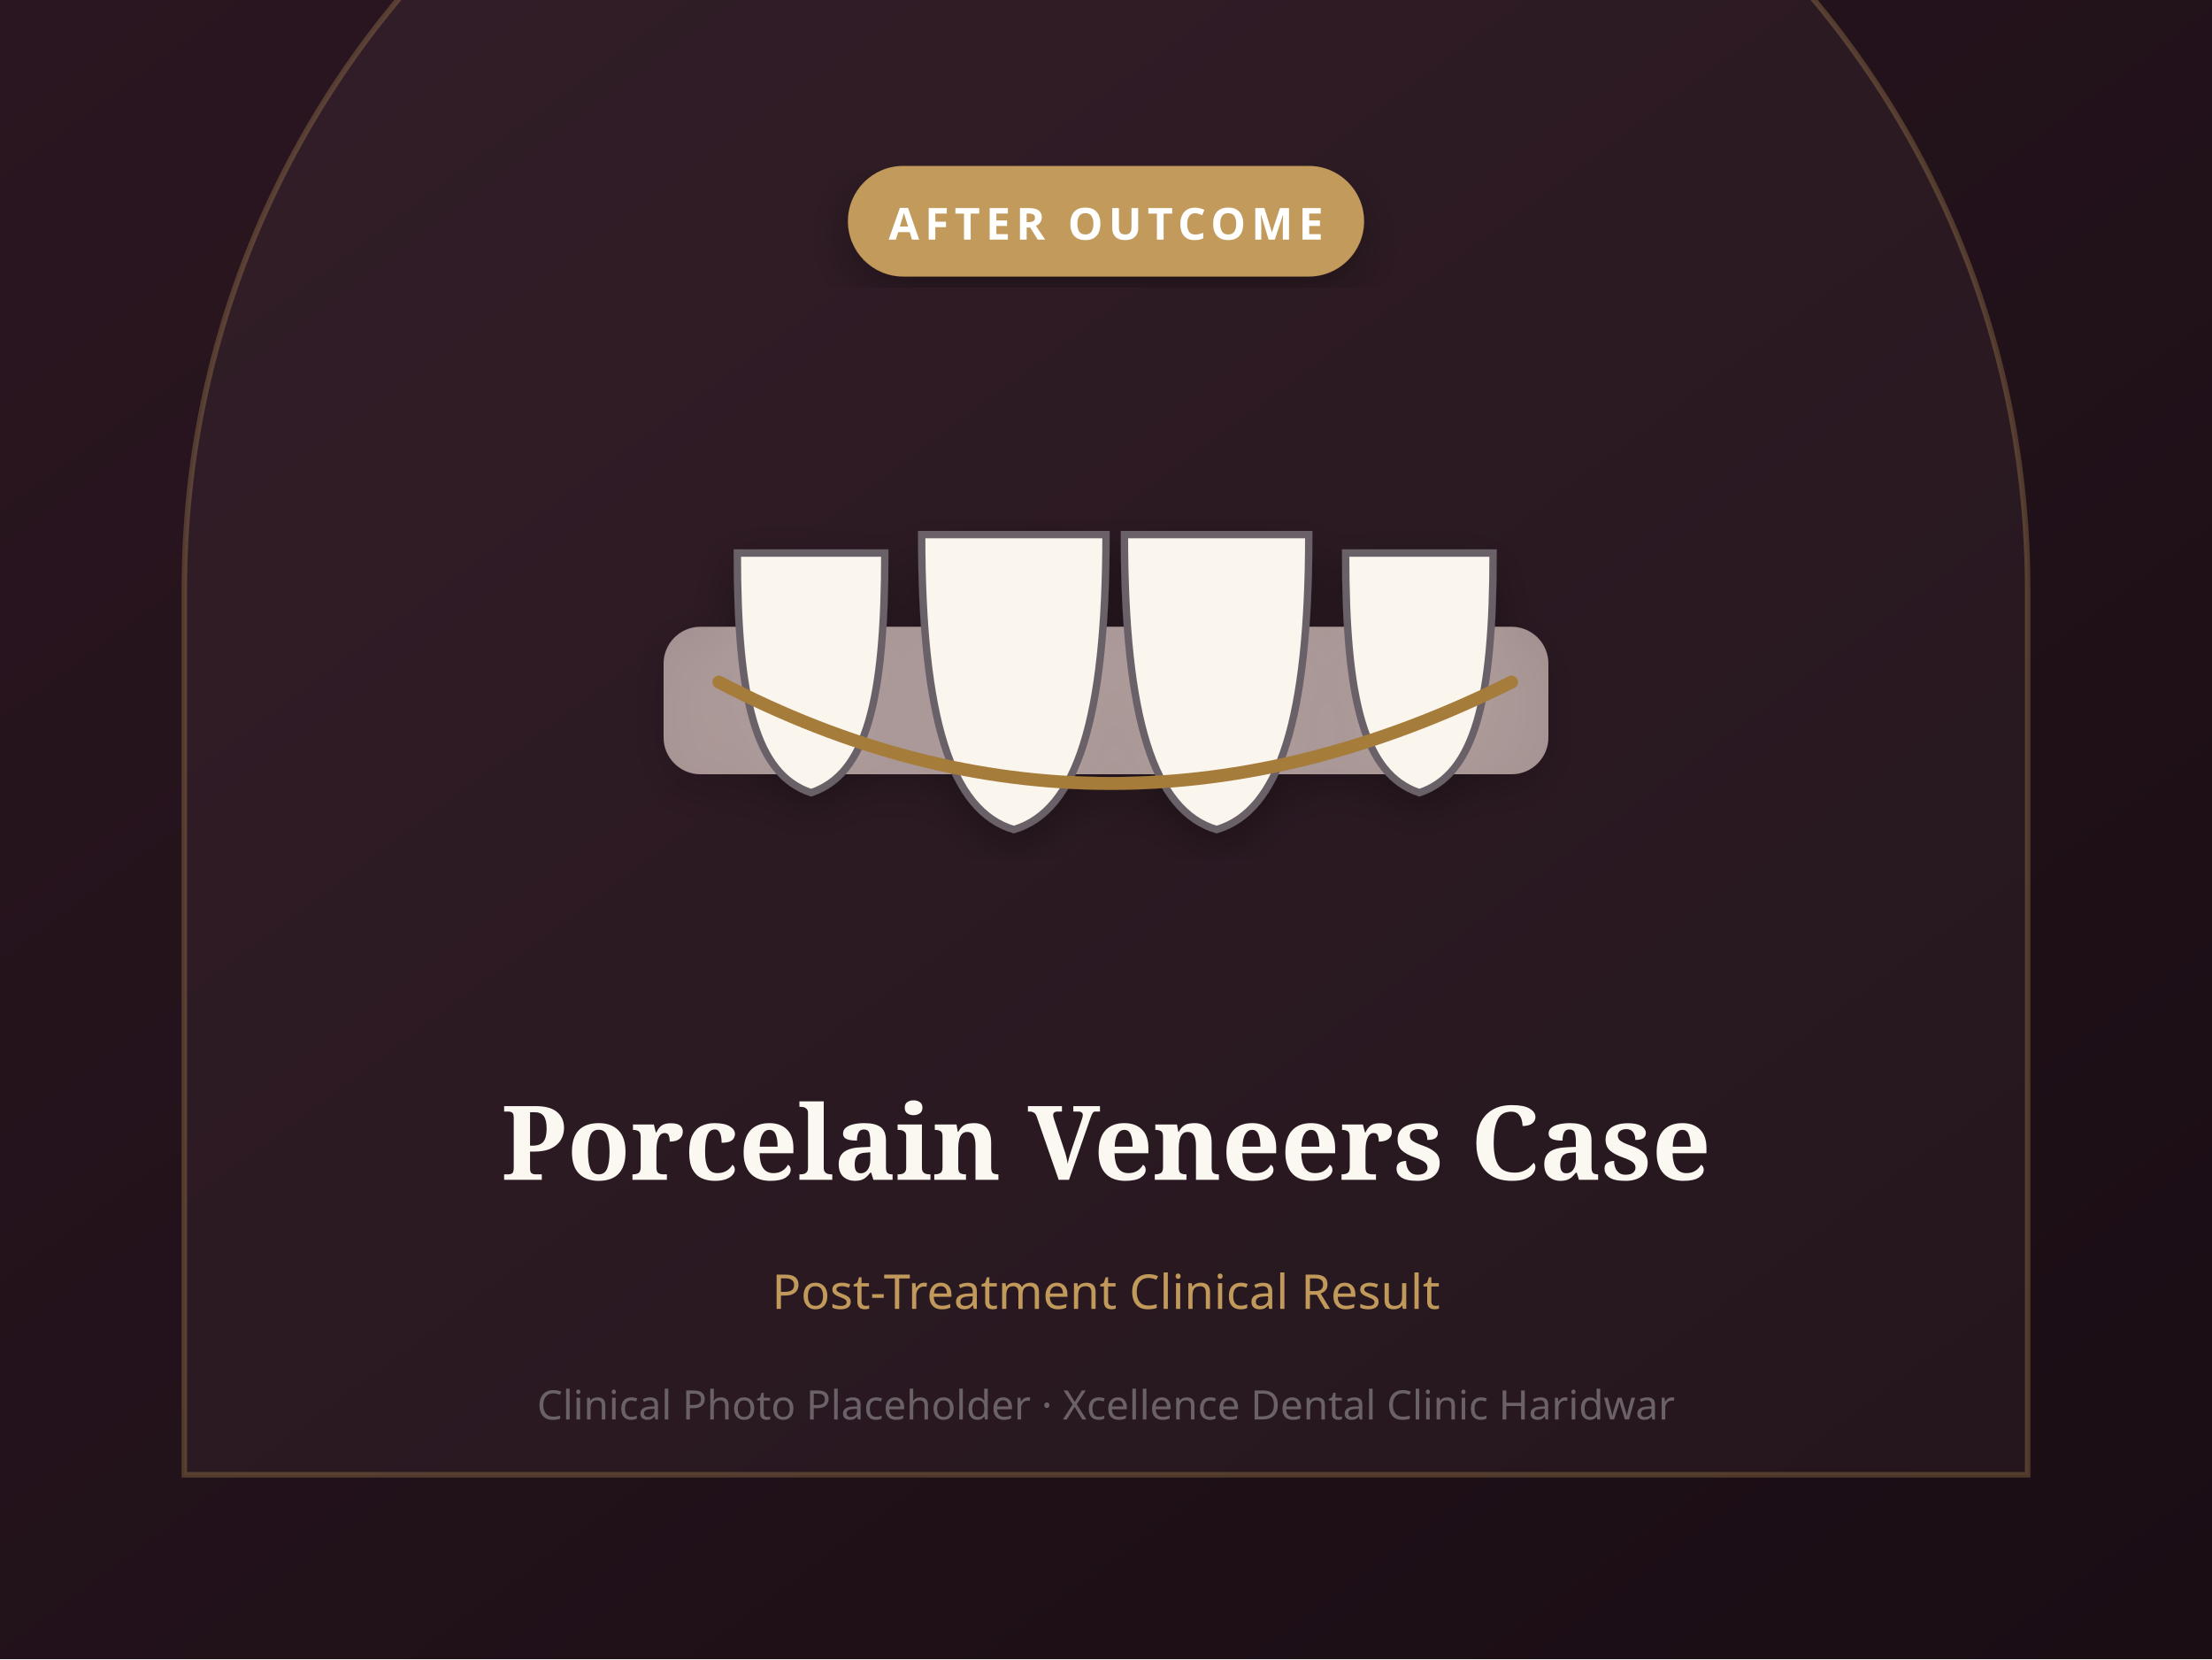
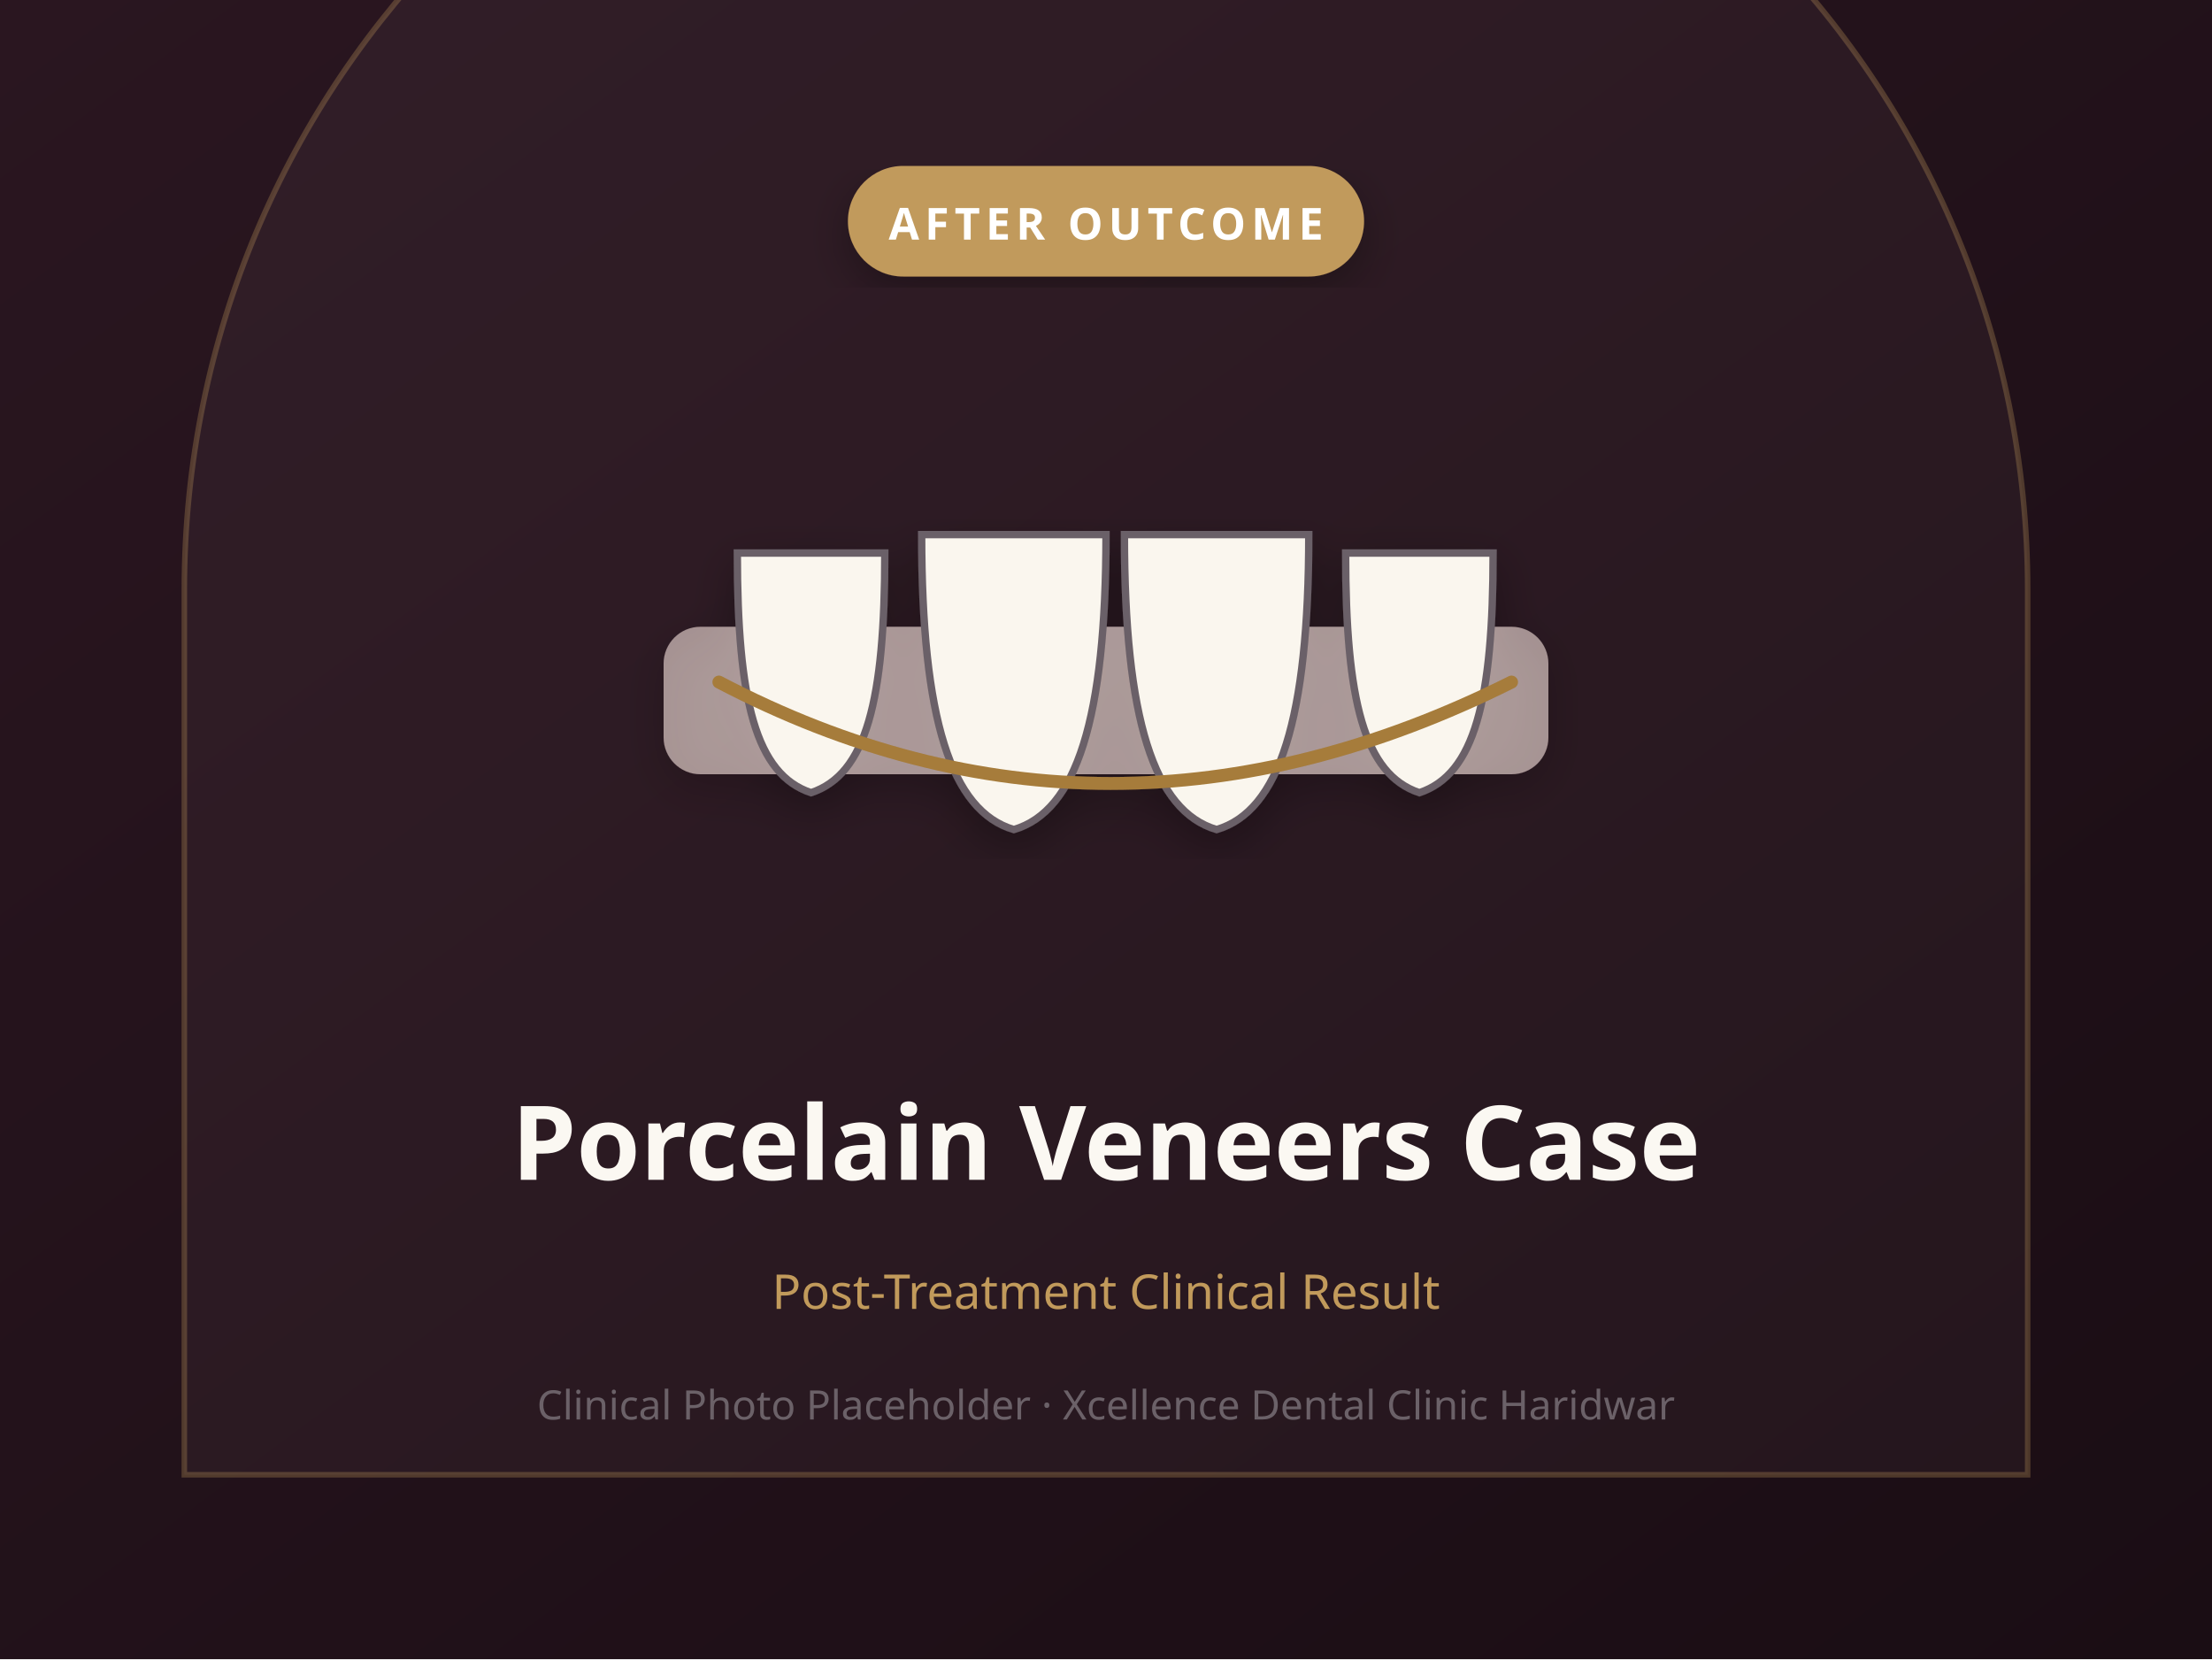
<svg xmlns="http://www.w3.org/2000/svg" viewBox="0 0 600 450" width="100%" height="100%">
  <defs>
    <linearGradient id="bg" x1="0%" y1="0%" x2="100%" y2="100%">
      <stop offset="0%" stop-color="#2A1620" />
      <stop offset="100%" stop-color="#1A0D14" />
    </linearGradient>
    <filter id="drop" x="-10%" y="-10%" width="120%" height="120%">
      <feDropShadow dx="0" dy="4" stdDeviation="6" flood-color="#000" flood-opacity="0.3" />
    </filter>
  </defs>
  <rect width="600" height="450" fill="url(#bg)" />
  <path d="M 50 400 L 50 160 A 250 250 0 0 1 550 160 L 550 400 Z" fill="#FBF8F2" fill-opacity="0.04" stroke="#C19A5B" stroke-width="1.5" stroke-opacity="0.3" />
  <rect x="230" y="45" width="140" height="30" rx="15" fill="#C19A5B" filter="url(#drop)" />
  <text x="300" y="65" text-anchor="middle" fill="#FFFFFF" font-family="'Hanken Grotesk', sans-serif" font-size="12" font-weight="700" letter-spacing="1.5">AFTER OUTCOME</text>
  <g transform="translate(180, 130)" filter="url(#drop)">
    <rect x="0" y="40" width="240" height="40" rx="10" fill="#F3DFDA" opacity="0.6" />
    <path d="M 20 20 C 20 60 25 80 40 85 C 55 80 60 60 60 20 Z" fill="#FAF6EE" stroke="#6B6168" stroke-width="2" />
    <path d="M 70 15 C 70 65 78 90 95 95 C 112 90 120 65 120 15 Z" fill="#FAF6EE" stroke="#6B6168" stroke-width="2" />
    <path d="M 125 15 C 125 65 133 90 150 95 C 167 90 175 65 175 15 Z" fill="#FAF6EE" stroke="#6B6168" stroke-width="2" />
    <path d="M 185 20 C 185 60 190 80 205 85 C 220 80 225 60 225 20 Z" fill="#FAF6EE" stroke="#6B6168" stroke-width="2" />
    <path d="M 15 55 Q 120 110 230 55" fill="none" stroke="#A67C3A" stroke-width="3.5" stroke-linecap="round" />
  </g>
-   <text x="300" y="320" text-anchor="middle" fill="#FBF8F2" font-family="'Instrument Serif', serif" font-size="28" font-weight="700">Porcelain Veneers Case</text>
+   <text x="300" y="320" text-anchor="middle" fill="#FBF8F2" font-family="'Plus Jakarta Sans', sans-serif" font-size="28" font-weight="700">Porcelain Veneers Case</text>
  <text x="300" y="355" text-anchor="middle" fill="#C19A5B" font-family="'Hanken Grotesk', sans-serif" font-size="13" font-weight="500">Post-Treatment Clinical Result</text>
  <text x="300" y="385" text-anchor="middle" fill="#6B6168" font-family="'Hanken Grotesk', sans-serif" font-size="11">Clinical Photo Placeholder · Xcellence Dental Clinic Haridwar</text>
</svg>
